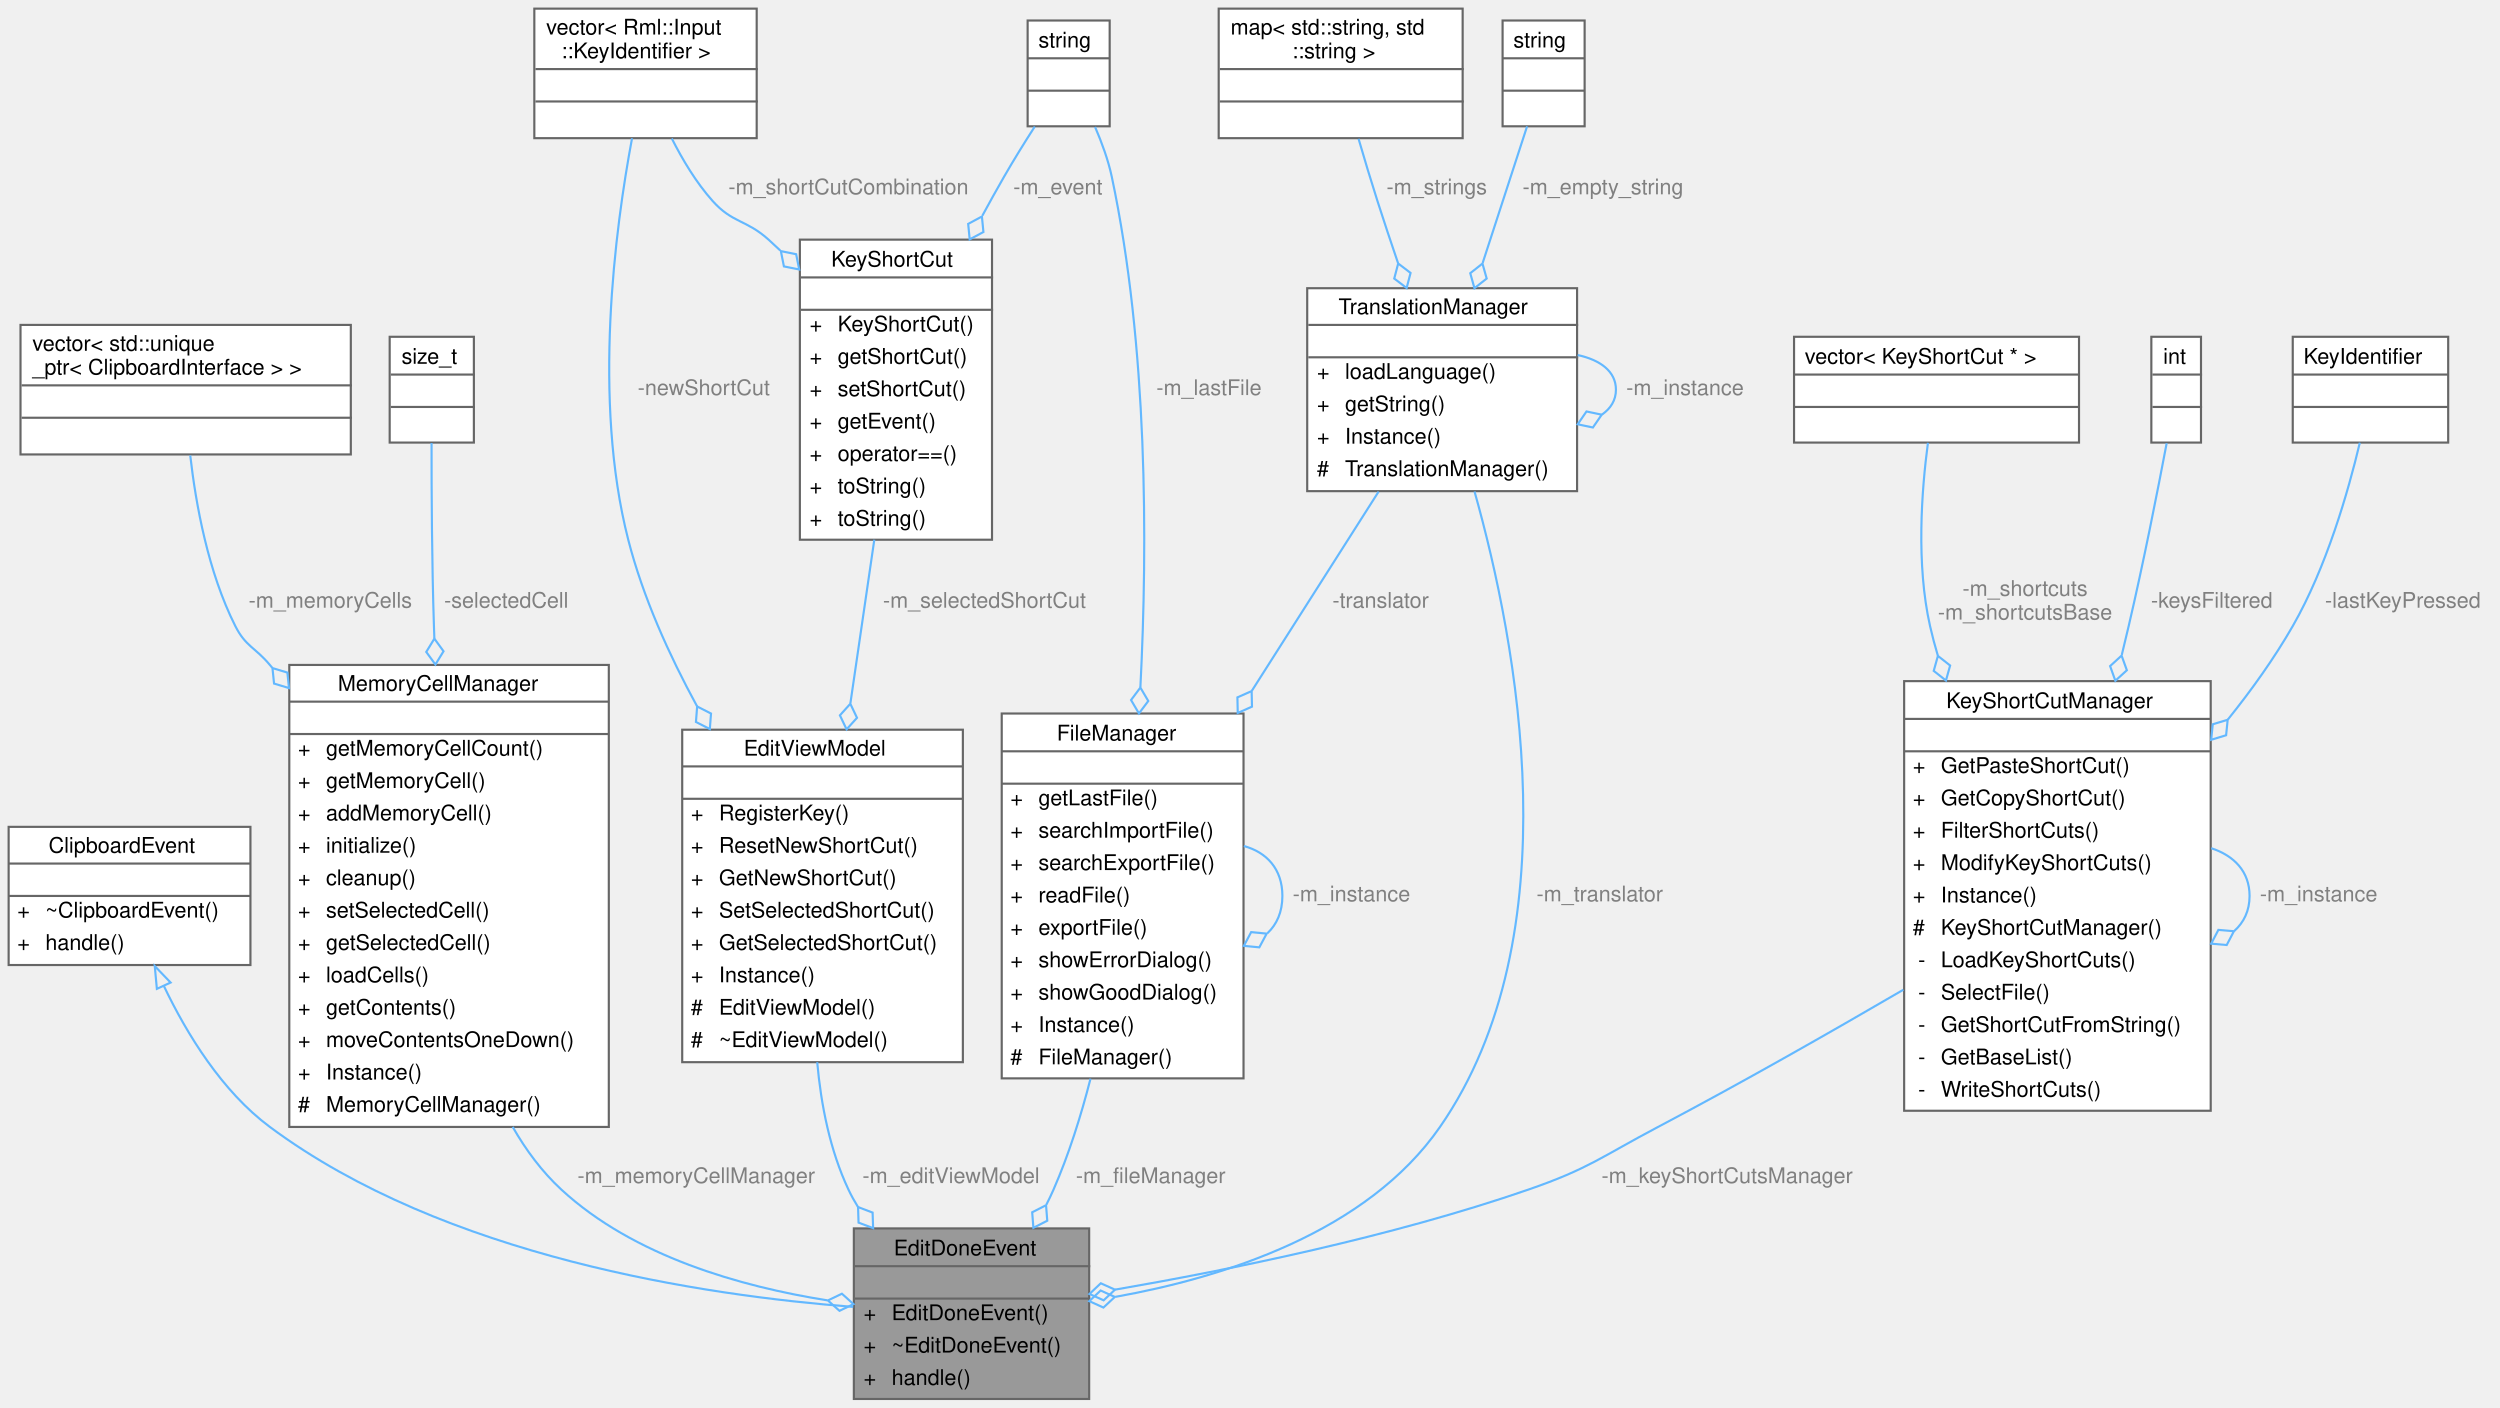
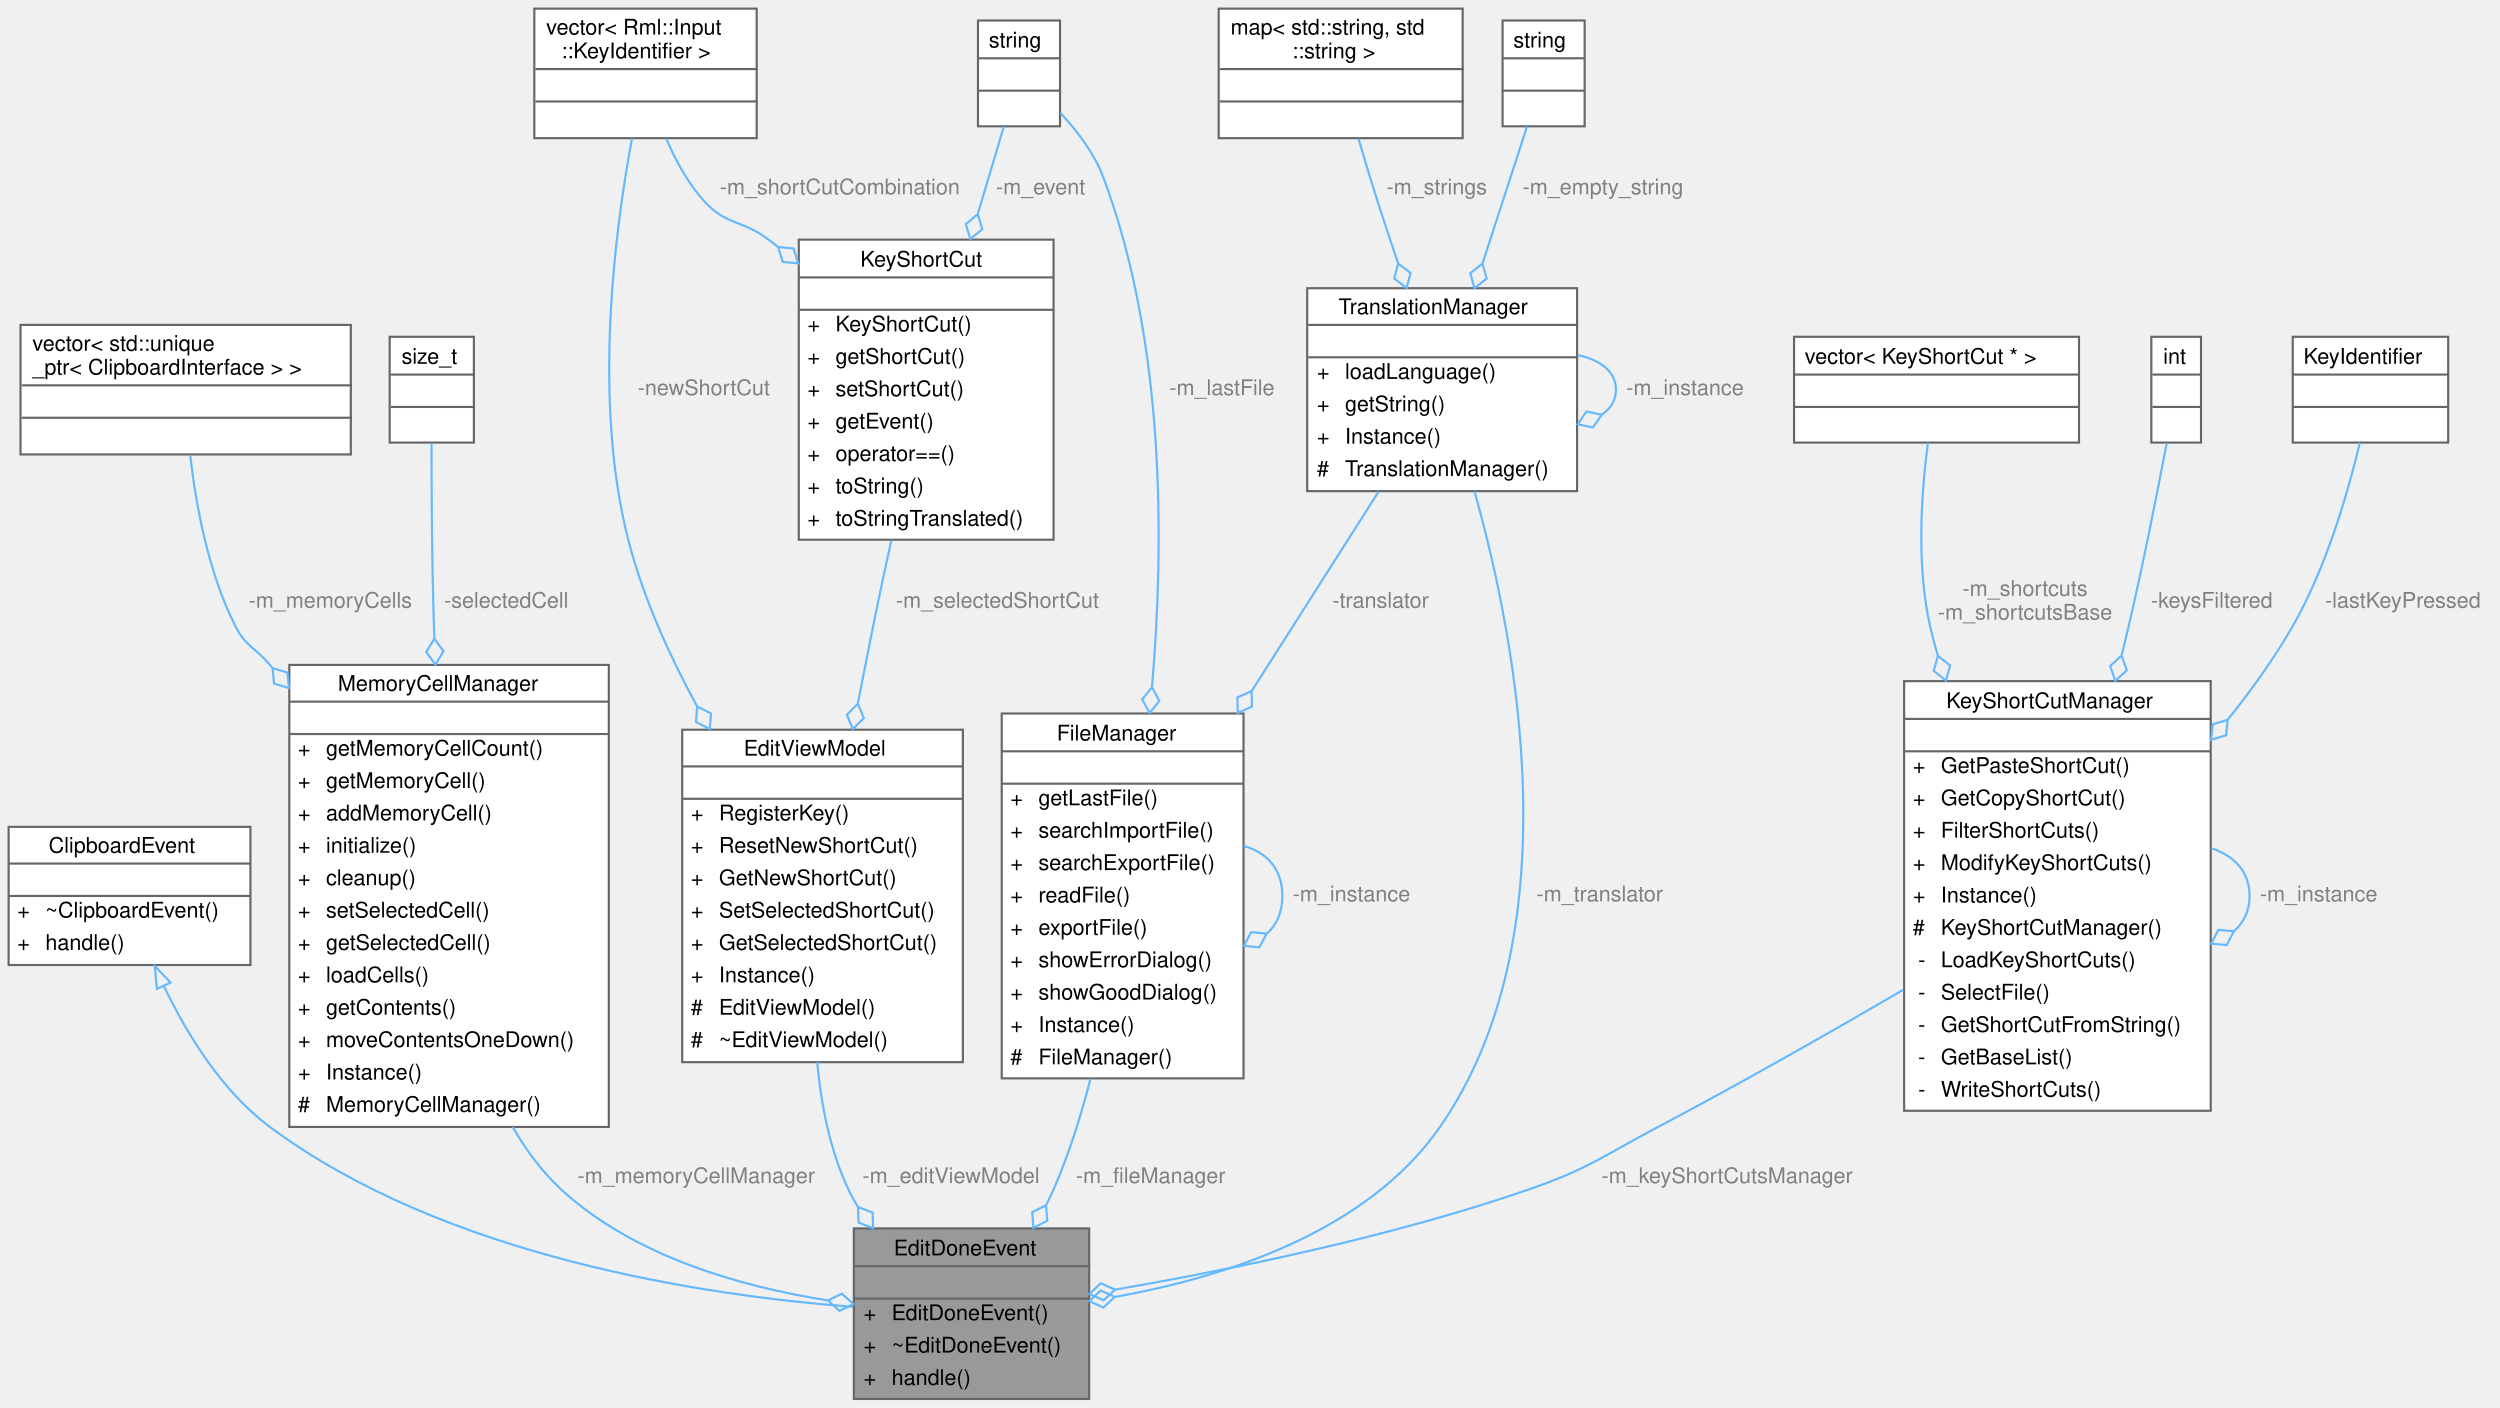
<svg xmlns="http://www.w3.org/2000/svg" xmlns:xlink="http://www.w3.org/1999/xlink" width="1158pt" height="652pt" viewBox="0.00 0.00 1158.00 652.00">
  <g id="graph0" class="graph" transform="scale(1 1) rotate(0) translate(4 648)">
    <g id="Node000001" class="node">
      <g id="a_Node000001">
        <a xlink:title=" ">
          <polygon fill="#999999" stroke="transparent" points="500.5,-79 391.5,-79 391.5,0 500.5,0 500.5,-79" />
          <text text-anchor="start" x="410" y="-66.5" font-family="Helvetica,sans-Serif" font-size="10.00">EditDoneEvent</text>
          <text text-anchor="start" x="444.5" y="-51.5" font-family="Helvetica,sans-Serif" font-size="10.00"> </text>
          <text text-anchor="start" x="396" y="-36.5" font-family="Helvetica,sans-Serif" font-size="10.00">+</text>
          <text text-anchor="start" x="409" y="-36.5" font-family="Helvetica,sans-Serif" font-size="10.00">EditDoneEvent()</text>
          <text text-anchor="start" x="396" y="-21.5" font-family="Helvetica,sans-Serif" font-size="10.00">+</text>
          <text text-anchor="start" x="409" y="-21.5" font-family="Helvetica,sans-Serif" font-size="10.00">~EditDoneEvent()</text>
          <text text-anchor="start" x="396" y="-6.5" font-family="Helvetica,sans-Serif" font-size="10.00">+</text>
          <text text-anchor="start" x="409" y="-6.5" font-family="Helvetica,sans-Serif" font-size="10.00">handle()</text>
          <polygon fill="#666666" stroke="#666666" points="392,-61.5 392,-61.5 501,-61.5 501,-61.5 392,-61.5" />
          <polygon fill="#666666" stroke="#666666" points="392,-46.5 392,-46.5 501,-46.5 501,-46.5 392,-46.5" />
          <polygon fill="none" stroke="#666666" points="391.5,0 391.5,-79 500.5,-79 500.5,0 391.5,0" />
        </a>
      </g>
    </g>
    <g id="Node000002" class="node">
      <g id="a_Node000002">
        <a xlink:href="classClipboardEvent.html" target="_top" xlink:title=" ">
          <polygon fill="white" stroke="transparent" points="112,-265 0,-265 0,-201 112,-201 112,-265" />
          <text text-anchor="start" x="18.5" y="-253" font-family="Helvetica,sans-Serif" font-size="10.00">ClipboardEvent</text>
          <text text-anchor="start" x="54" y="-238" font-family="Helvetica,sans-Serif" font-size="10.00"> </text>
          <text text-anchor="start" x="4" y="-223" font-family="Helvetica,sans-Serif" font-size="10.00">+</text>
          <text text-anchor="start" x="17" y="-223" font-family="Helvetica,sans-Serif" font-size="10.00">~ClipboardEvent()</text>
          <text text-anchor="start" x="4" y="-208" font-family="Helvetica,sans-Serif" font-size="10.00">+</text>
          <text text-anchor="start" x="17" y="-208" font-family="Helvetica,sans-Serif" font-size="10.00">handle()</text>
          <polygon fill="#666666" stroke="#666666" points="0,-248 0,-248 112,-248 112,-248 0,-248" />
          <polygon fill="#666666" stroke="#666666" points="0,-233 0,-233 112,-233 112,-233 0,-233" />
          <polygon fill="none" stroke="#666666" points="0,-201 0,-265 112,-265 112,-201 0,-201" />
        </a>
      </g>
    </g>
    <g id="edge1_Node000001_Node000002" class="edge">
      <g id="a_edge1_Node000001_Node000002">
        <a xlink:title=" ">
          <path fill="none" stroke="#63b8ff" d="M71.93,-191.23C82.63,-168.88 98.86,-142.45 121,-126 202.02,-65.8 321.96,-47.92 391.21,-42.65" />
          <polygon fill="none" stroke="#63b8ff" points="68.66,-189.97 67.68,-200.52 75.02,-192.88 68.66,-189.97" />
        </a>
      </g>
    </g>
    <g id="Node000003" class="node">
      <g id="a_Node000003">
        <a xlink:href="classMemoryCellManager.html" target="_top" xlink:title=" ">
          <polygon fill="white" stroke="transparent" points="278,-340 130,-340 130,-126 278,-126 278,-340" />
          <text text-anchor="start" x="152.5" y="-328" font-family="Helvetica,sans-Serif" font-size="10.00">MemoryCellManager</text>
          <text text-anchor="start" x="202" y="-313" font-family="Helvetica,sans-Serif" font-size="10.00"> </text>
          <text text-anchor="start" x="134" y="-298" font-family="Helvetica,sans-Serif" font-size="10.00">+</text>
          <text text-anchor="start" x="147" y="-298" font-family="Helvetica,sans-Serif" font-size="10.00">getMemoryCellCount()</text>
          <text text-anchor="start" x="134" y="-283" font-family="Helvetica,sans-Serif" font-size="10.00">+</text>
          <text text-anchor="start" x="147" y="-283" font-family="Helvetica,sans-Serif" font-size="10.00">getMemoryCell()</text>
          <text text-anchor="start" x="134" y="-268" font-family="Helvetica,sans-Serif" font-size="10.00">+</text>
          <text text-anchor="start" x="147" y="-268" font-family="Helvetica,sans-Serif" font-size="10.00">addMemoryCell()</text>
          <text text-anchor="start" x="134" y="-253" font-family="Helvetica,sans-Serif" font-size="10.00">+</text>
          <text text-anchor="start" x="147" y="-253" font-family="Helvetica,sans-Serif" font-size="10.00">initialize()</text>
          <text text-anchor="start" x="134" y="-238" font-family="Helvetica,sans-Serif" font-size="10.00">+</text>
          <text text-anchor="start" x="147" y="-238" font-family="Helvetica,sans-Serif" font-size="10.00">cleanup()</text>
          <text text-anchor="start" x="134" y="-223" font-family="Helvetica,sans-Serif" font-size="10.00">+</text>
          <text text-anchor="start" x="147" y="-223" font-family="Helvetica,sans-Serif" font-size="10.00">setSelectedCell()</text>
          <text text-anchor="start" x="134" y="-208" font-family="Helvetica,sans-Serif" font-size="10.00">+</text>
          <text text-anchor="start" x="147" y="-208" font-family="Helvetica,sans-Serif" font-size="10.00">getSelectedCell()</text>
          <text text-anchor="start" x="134" y="-193" font-family="Helvetica,sans-Serif" font-size="10.00">+</text>
          <text text-anchor="start" x="147" y="-193" font-family="Helvetica,sans-Serif" font-size="10.00">loadCells()</text>
          <text text-anchor="start" x="134" y="-178" font-family="Helvetica,sans-Serif" font-size="10.00">+</text>
          <text text-anchor="start" x="147" y="-178" font-family="Helvetica,sans-Serif" font-size="10.00">getContents()</text>
          <text text-anchor="start" x="134" y="-163" font-family="Helvetica,sans-Serif" font-size="10.00">+</text>
          <text text-anchor="start" x="147" y="-163" font-family="Helvetica,sans-Serif" font-size="10.00">moveContentsOneDown()</text>
          <text text-anchor="start" x="134" y="-148" font-family="Helvetica,sans-Serif" font-size="10.00">+</text>
          <text text-anchor="start" x="147" y="-148" font-family="Helvetica,sans-Serif" font-size="10.00">Instance()</text>
          <text text-anchor="start" x="134" y="-133" font-family="Helvetica,sans-Serif" font-size="10.00">#</text>
          <text text-anchor="start" x="147" y="-133" font-family="Helvetica,sans-Serif" font-size="10.00">MemoryCellManager()</text>
          <polygon fill="#666666" stroke="#666666" points="130,-323 130,-323 278,-323 278,-323 130,-323" />
          <polygon fill="#666666" stroke="#666666" points="130,-308 130,-308 278,-308 278,-308 130,-308" />
          <polygon fill="none" stroke="#666666" points="130,-126 130,-340 278,-340 278,-126 130,-126" />
        </a>
      </g>
    </g>
    <g id="edge2_Node000001_Node000003" class="edge">
      <g id="a_edge2_Node000001_Node000003">
        <a xlink:title=" ">
          <path fill="none" stroke="#63b8ff" d="M233.48,-126C239.63,-115.25 247.05,-105.27 256,-97 289.44,-66.09 339.07,-52.04 379.22,-45.68" />
          <polygon fill="none" stroke="#63b8ff" points="379.47,-45.64 384.84,-40.83 391.34,-43.94 385.97,-48.75 379.47,-45.64" />
        </a>
      </g>
      <text text-anchor="middle" x="318.5" y="-100" font-family="Helvetica,sans-Serif" font-size="10.00" fill="grey"> -m_memoryCellManager</text>
    </g>
    <g id="Node000004" class="node">
      <g id="a_Node000004">
        <a xlink:title=" ">
          <polygon fill="white" stroke="transparent" points="158.5,-497.5 5.5,-497.5 5.5,-437.5 158.5,-437.5 158.5,-497.5" />
          <text text-anchor="start" x="11" y="-485.5" font-family="Helvetica,sans-Serif" font-size="10.00">vector&lt; std::unique</text>
          <text text-anchor="start" x="11" y="-474.5" font-family="Helvetica,sans-Serif" font-size="10.00">_ptr&lt; ClipboardInterface &gt; &gt;</text>
          <text text-anchor="start" x="80.5" y="-459.5" font-family="Helvetica,sans-Serif" font-size="10.00"> </text>
          <text text-anchor="start" x="80.5" y="-444.5" font-family="Helvetica,sans-Serif" font-size="10.00"> </text>
          <polygon fill="#666666" stroke="#666666" points="6,-469.5 6,-469.5 159,-469.5 159,-469.5 6,-469.5" />
          <polygon fill="#666666" stroke="#666666" points="6,-454.5 6,-454.5 159,-454.5 159,-454.5 6,-454.5" />
          <polygon fill="none" stroke="#666666" points="5.5,-437.5 5.5,-497.5 158.5,-497.5 158.5,-437.5 5.5,-437.5" />
        </a>
      </g>
    </g>
    <g id="edge3_Node000003_Node000004" class="edge">
      <g id="a_edge3_Node000003_Node000004">
        <a xlink:title=" ">
          <path fill="none" stroke="#63b8ff" d="M84.12,-437.05C86.7,-414.42 92.41,-382.92 105,-358 109.83,-348.45 114.14,-348.22 121,-340 121.37,-339.56 121.73,-339.12 122.1,-338.68" />
          <polygon fill="none" stroke="#63b8ff" points="122.21,-338.55 122.94,-331.37 129.85,-329.29 129.12,-336.46 122.21,-338.55" />
        </a>
      </g>
      <text text-anchor="middle" x="149" y="-366.5" font-family="Helvetica,sans-Serif" font-size="10.00" fill="grey"> -m_memoryCells</text>
    </g>
    <g id="Node000005" class="node">
      <g id="a_Node000005">
        <a xlink:title=" ">
          <polygon fill="white" stroke="transparent" points="215.5,-492 176.5,-492 176.5,-443 215.5,-443 215.5,-492" />
          <text text-anchor="start" x="182" y="-479.5" font-family="Helvetica,sans-Serif" font-size="10.00">size_t</text>
          <text text-anchor="start" x="194.5" y="-464.5" font-family="Helvetica,sans-Serif" font-size="10.00"> </text>
          <text text-anchor="start" x="194.5" y="-449.5" font-family="Helvetica,sans-Serif" font-size="10.00"> </text>
          <polygon fill="#666666" stroke="#666666" points="177,-474.5 177,-474.5 216,-474.5 216,-474.5 177,-474.5" />
          <polygon fill="#666666" stroke="#666666" points="177,-459.5 177,-459.5 216,-459.5 216,-459.5 177,-459.5" />
          <polygon fill="none" stroke="#666666" points="176.5,-443 176.5,-492 215.5,-492 215.5,-443 176.5,-443" />
        </a>
      </g>
    </g>
    <g id="edge4_Node000003_Node000005" class="edge">
      <g id="a_edge4_Node000003_Node000005">
        <a xlink:title=" ">
          <path fill="none" stroke="#63b8ff" d="M195.9,-442.79C195.88,-420.8 196.04,-387.18 197,-358 197.06,-356.09 197.13,-354.17 197.2,-352.23" />
          <polygon fill="none" stroke="#63b8ff" points="197.2,-352.18 193.44,-346.02 197.68,-340.19 201.44,-346.34 197.2,-352.18" />
        </a>
      </g>
      <text text-anchor="middle" x="230.5" y="-366.5" font-family="Helvetica,sans-Serif" font-size="10.00" fill="grey"> -selectedCell</text>
    </g>
    <g id="Node000006" class="node">
      <g id="a_Node000006">
        <a xlink:href="classEditViewModel.html" target="_top" xlink:title=" ">
          <polygon fill="white" stroke="transparent" points="442,-310 312,-310 312,-156 442,-156 442,-310" />
          <text text-anchor="start" x="340.5" y="-298" font-family="Helvetica,sans-Serif" font-size="10.00">EditViewModel</text>
          <text text-anchor="start" x="375" y="-283" font-family="Helvetica,sans-Serif" font-size="10.00"> </text>
          <text text-anchor="start" x="316" y="-268" font-family="Helvetica,sans-Serif" font-size="10.00">+</text>
          <text text-anchor="start" x="329" y="-268" font-family="Helvetica,sans-Serif" font-size="10.00">RegisterKey()</text>
          <text text-anchor="start" x="316" y="-253" font-family="Helvetica,sans-Serif" font-size="10.00">+</text>
          <text text-anchor="start" x="329" y="-253" font-family="Helvetica,sans-Serif" font-size="10.00">ResetNewShortCut()</text>
          <text text-anchor="start" x="316" y="-238" font-family="Helvetica,sans-Serif" font-size="10.00">+</text>
          <text text-anchor="start" x="329" y="-238" font-family="Helvetica,sans-Serif" font-size="10.00">GetNewShortCut()</text>
          <text text-anchor="start" x="316" y="-223" font-family="Helvetica,sans-Serif" font-size="10.00">+</text>
          <text text-anchor="start" x="329" y="-223" font-family="Helvetica,sans-Serif" font-size="10.00">SetSelectedShortCut()</text>
          <text text-anchor="start" x="316" y="-208" font-family="Helvetica,sans-Serif" font-size="10.00">+</text>
          <text text-anchor="start" x="329" y="-208" font-family="Helvetica,sans-Serif" font-size="10.00">GetSelectedShortCut()</text>
          <text text-anchor="start" x="316" y="-193" font-family="Helvetica,sans-Serif" font-size="10.00">+</text>
          <text text-anchor="start" x="329" y="-193" font-family="Helvetica,sans-Serif" font-size="10.00">Instance()</text>
          <text text-anchor="start" x="316" y="-178" font-family="Helvetica,sans-Serif" font-size="10.00">#</text>
          <text text-anchor="start" x="329" y="-178" font-family="Helvetica,sans-Serif" font-size="10.00">EditViewModel()</text>
          <text text-anchor="start" x="316" y="-163" font-family="Helvetica,sans-Serif" font-size="10.00">#</text>
          <text text-anchor="start" x="329" y="-163" font-family="Helvetica,sans-Serif" font-size="10.00">~EditViewModel()</text>
          <polygon fill="#666666" stroke="#666666" points="312,-293 312,-293 442,-293 442,-293 312,-293" />
          <polygon fill="#666666" stroke="#666666" points="312,-278 312,-278 442,-278 442,-278 312,-278" />
          <polygon fill="none" stroke="#666666" points="312,-156 312,-310 442,-310 442,-156 312,-156" />
        </a>
      </g>
    </g>
    <g id="edge5_Node000001_Node000006" class="edge">
      <g id="a_edge5_Node000001_Node000006">
        <a xlink:title=" ">
          <path fill="none" stroke="#63b8ff" d="M374.53,-156C376.31,-136.07 380.49,-115.1 389,-97 390.3,-94.24 391.79,-91.54 393.43,-88.91" />
          <polygon fill="none" stroke="#63b8ff" points="393.45,-88.89 393.68,-81.68 400.43,-79.13 400.19,-86.33 393.45,-88.89" />
        </a>
      </g>
      <text text-anchor="middle" x="436.5" y="-100" font-family="Helvetica,sans-Serif" font-size="10.00" fill="grey"> -m_editViewModel</text>
    </g>
    <g id="Node000007" class="node">
      <g id="a_Node000007">
        <a xlink:title=" ">
          <polygon fill="white" stroke="transparent" points="346.5,-644 243.5,-644 243.5,-584 346.5,-584 346.5,-644" />
          <text text-anchor="start" x="249" y="-632" font-family="Helvetica,sans-Serif" font-size="10.00">vector&lt; Rml::Input</text>
          <text text-anchor="start" x="256" y="-621" font-family="Helvetica,sans-Serif" font-size="10.00">::KeyIdentifier &gt;</text>
          <text text-anchor="start" x="293.5" y="-606" font-family="Helvetica,sans-Serif" font-size="10.00"> </text>
          <text text-anchor="start" x="293.5" y="-591" font-family="Helvetica,sans-Serif" font-size="10.00"> </text>
          <polygon fill="#666666" stroke="#666666" points="244,-616 244,-616 347,-616 347,-616 244,-616" />
          <polygon fill="#666666" stroke="#666666" points="244,-601 244,-601 347,-601 347,-601 244,-601" />
          <polygon fill="none" stroke="#666666" points="243.5,-584 243.5,-644 346.5,-644 346.5,-584 243.5,-584" />
        </a>
      </g>
    </g>
    <g id="edge6_Node000006_Node000007" class="edge">
      <g id="a_edge6_Node000006_Node000007">
        <a xlink:title=" ">
          <path fill="none" stroke="#63b8ff" d="M288.76,-583.93C280.92,-542.08 270.4,-462.77 287,-398 293.78,-371.55 305.81,-344.79 318.91,-320.78" />
          <polygon fill="none" stroke="#63b8ff" points="318.92,-320.77 318.36,-313.58 324.79,-310.3 325.34,-317.49 318.92,-320.77" />
        </a>
      </g>
      <text text-anchor="middle" x="322" y="-465" font-family="Helvetica,sans-Serif" font-size="10.00" fill="grey"> -newShortCut</text>
    </g>
    <g id="Node000008" class="node">
      <g id="a_Node000008">
        <a xlink:href="classKeyShortCut.html" target="_top" xlink:title=" ">
-           <polygon fill="white" stroke="transparent" points="455.5,-537 366.5,-537 366.5,-398 455.5,-398 455.5,-537" />
-           <text text-anchor="start" x="381" y="-524.5" font-family="Helvetica,sans-Serif" font-size="10.00">KeyShortCut</text>
-           <text text-anchor="start" x="409.5" y="-509.5" font-family="Helvetica,sans-Serif" font-size="10.00"> </text>
-           <text text-anchor="start" x="371" y="-494.5" font-family="Helvetica,sans-Serif" font-size="10.00">+</text>
-           <text text-anchor="start" x="384" y="-494.5" font-family="Helvetica,sans-Serif" font-size="10.00">KeyShortCut()</text>
-           <text text-anchor="start" x="371" y="-479.5" font-family="Helvetica,sans-Serif" font-size="10.00">+</text>
-           <text text-anchor="start" x="384" y="-479.5" font-family="Helvetica,sans-Serif" font-size="10.00">getShortCut()</text>
-           <text text-anchor="start" x="371" y="-464.5" font-family="Helvetica,sans-Serif" font-size="10.00">+</text>
-           <text text-anchor="start" x="384" y="-464.5" font-family="Helvetica,sans-Serif" font-size="10.00">setShortCut()</text>
-           <text text-anchor="start" x="371" y="-449.5" font-family="Helvetica,sans-Serif" font-size="10.00">+</text>
-           <text text-anchor="start" x="384" y="-449.5" font-family="Helvetica,sans-Serif" font-size="10.00">getEvent()</text>
-           <text text-anchor="start" x="371" y="-434.5" font-family="Helvetica,sans-Serif" font-size="10.00">+</text>
-           <text text-anchor="start" x="384" y="-434.5" font-family="Helvetica,sans-Serif" font-size="10.00">operator==()</text>
-           <text text-anchor="start" x="371" y="-419.5" font-family="Helvetica,sans-Serif" font-size="10.00">+</text>
-           <text text-anchor="start" x="384" y="-419.5" font-family="Helvetica,sans-Serif" font-size="10.00">toString()</text>
-           <text text-anchor="start" x="371" y="-404.5" font-family="Helvetica,sans-Serif" font-size="10.00">+</text>
-           <text text-anchor="start" x="384" y="-404.5" font-family="Helvetica,sans-Serif" font-size="10.00">toString()</text>
-           <polygon fill="#666666" stroke="#666666" points="367,-519.5 367,-519.5 456,-519.5 456,-519.5 367,-519.5" />
-           <polygon fill="#666666" stroke="#666666" points="367,-504.5 367,-504.5 456,-504.5 456,-504.5 367,-504.5" />
-           <polygon fill="none" stroke="#666666" points="366.5,-398 366.5,-537 455.5,-537 455.5,-398 366.5,-398" />
+           <polygon fill="white" stroke="transparent" points="484,-537 366,-537 366,-398 484,-398 484,-537" />
+           <text text-anchor="start" x="394.5" y="-524.5" font-family="Helvetica,sans-Serif" font-size="10.00">KeyShortCut</text>
+           <text text-anchor="start" x="423" y="-509.5" font-family="Helvetica,sans-Serif" font-size="10.00"> </text>
+           <text text-anchor="start" x="370" y="-494.5" font-family="Helvetica,sans-Serif" font-size="10.00">+</text>
+           <text text-anchor="start" x="383" y="-494.5" font-family="Helvetica,sans-Serif" font-size="10.00">KeyShortCut()</text>
+           <text text-anchor="start" x="370" y="-479.5" font-family="Helvetica,sans-Serif" font-size="10.00">+</text>
+           <text text-anchor="start" x="383" y="-479.5" font-family="Helvetica,sans-Serif" font-size="10.00">getShortCut()</text>
+           <text text-anchor="start" x="370" y="-464.5" font-family="Helvetica,sans-Serif" font-size="10.00">+</text>
+           <text text-anchor="start" x="383" y="-464.5" font-family="Helvetica,sans-Serif" font-size="10.00">setShortCut()</text>
+           <text text-anchor="start" x="370" y="-449.5" font-family="Helvetica,sans-Serif" font-size="10.00">+</text>
+           <text text-anchor="start" x="383" y="-449.5" font-family="Helvetica,sans-Serif" font-size="10.00">getEvent()</text>
+           <text text-anchor="start" x="370" y="-434.5" font-family="Helvetica,sans-Serif" font-size="10.00">+</text>
+           <text text-anchor="start" x="383" y="-434.5" font-family="Helvetica,sans-Serif" font-size="10.00">operator==()</text>
+           <text text-anchor="start" x="370" y="-419.5" font-family="Helvetica,sans-Serif" font-size="10.00">+</text>
+           <text text-anchor="start" x="383" y="-419.5" font-family="Helvetica,sans-Serif" font-size="10.00">toString()</text>
+           <text text-anchor="start" x="370" y="-404.5" font-family="Helvetica,sans-Serif" font-size="10.00">+</text>
+           <text text-anchor="start" x="383" y="-404.5" font-family="Helvetica,sans-Serif" font-size="10.00">toStringTranslated()</text>
+           <polygon fill="#666666" stroke="#666666" points="366,-519.5 366,-519.5 484,-519.5 484,-519.5 366,-519.5" />
+           <polygon fill="#666666" stroke="#666666" points="366,-504.5 366,-504.5 484,-504.5 484,-504.5 366,-504.5" />
+           <polygon fill="none" stroke="#666666" points="366,-398 366,-537 484,-537 484,-398 366,-398" />
        </a>
      </g>
    </g>
    <g id="edge8_Node000008_Node000007" class="edge">
      <g id="a_edge8_Node000008_Node000007">
        <a xlink:title=" ">
-           <path fill="none" stroke="#63b8ff" d="M307.19,-583.83C312.14,-574.02 318.48,-563.44 326,-555 335.35,-544.51 341.55,-546.4 352,-537 353.79,-535.39 355.59,-533.72 357.37,-532.01" />
-           <polygon fill="none" stroke="#63b8ff" points="357.7,-531.68 359.11,-524.6 366.18,-523.18 364.77,-530.26 357.7,-531.68" />
-         </a>
-       </g>
-       <text text-anchor="middle" x="389" y="-558" font-family="Helvetica,sans-Serif" font-size="10.00" fill="grey"> -m_shortCutCombination</text>
+           <path fill="none" stroke="#63b8ff" d="M304.58,-583.83C308.82,-573.91 314.57,-563.25 322,-555 332.4,-543.44 339.59,-546.37 352,-537 353.43,-535.92 354.86,-534.82 356.3,-533.69" />
+           <polygon fill="none" stroke="#63b8ff" points="356.43,-533.58 358.56,-526.69 365.74,-526.01 363.61,-532.9 356.43,-533.58" />
+         </a>
+       </g>
+       <text text-anchor="middle" x="385" y="-558" font-family="Helvetica,sans-Serif" font-size="10.00" fill="grey"> -m_shortCutCombination</text>
    </g>
    <g id="edge7_Node000006_Node000008" class="edge">
      <g id="a_edge7_Node000006_Node000008">
        <a xlink:title=" ">
-           <path fill="none" stroke="#63b8ff" d="M400.98,-398C397.52,-374.29 393.58,-347.37 389.91,-322.29" />
-           <polygon fill="none" stroke="#63b8ff" points="389.87,-322.02 385.05,-316.66 388.14,-310.15 392.96,-315.51 389.87,-322.02" />
-         </a>
-       </g>
-       <text text-anchor="middle" x="452" y="-366.5" font-family="Helvetica,sans-Serif" font-size="10.00" fill="grey"> -m_selectedShortCut</text>
+           <path fill="none" stroke="#63b8ff" d="M408.83,-397.62C407.5,-391.67 406.21,-385.73 405,-380 401.06,-361.37 397.07,-341.36 393.38,-322.3" />
+           <polygon fill="none" stroke="#63b8ff" points="393.33,-322.05 388.27,-316.91 391.06,-310.26 396.12,-315.4 393.33,-322.05" />
+         </a>
+       </g>
+       <text text-anchor="middle" x="458" y="-366.5" font-family="Helvetica,sans-Serif" font-size="10.00" fill="grey"> -m_selectedShortCut</text>
    </g>
    <g id="Node000009" class="node">
      <g id="a_Node000009">
        <a xlink:title=" ">
-           <polygon fill="white" stroke="transparent" points="510,-638.5 472,-638.5 472,-589.5 510,-589.5 510,-638.5" />
-           <text text-anchor="start" x="477" y="-626" font-family="Helvetica,sans-Serif" font-size="10.00">string</text>
-           <text text-anchor="start" x="489" y="-611" font-family="Helvetica,sans-Serif" font-size="10.00"> </text>
-           <text text-anchor="start" x="489" y="-596" font-family="Helvetica,sans-Serif" font-size="10.00"> </text>
-           <polygon fill="#666666" stroke="#666666" points="472,-621 472,-621 510,-621 510,-621 472,-621" />
-           <polygon fill="#666666" stroke="#666666" points="472,-606 472,-606 510,-606 510,-606 472,-606" />
-           <polygon fill="none" stroke="#666666" points="472,-589.5 472,-638.5 510,-638.5 510,-589.5 472,-589.5" />
+           <polygon fill="white" stroke="transparent" points="487,-638.5 449,-638.5 449,-589.5 487,-589.5 487,-638.5" />
+           <text text-anchor="start" x="454" y="-626" font-family="Helvetica,sans-Serif" font-size="10.00">string</text>
+           <text text-anchor="start" x="466" y="-611" font-family="Helvetica,sans-Serif" font-size="10.00"> </text>
+           <text text-anchor="start" x="466" y="-596" font-family="Helvetica,sans-Serif" font-size="10.00"> </text>
+           <polygon fill="#666666" stroke="#666666" points="449,-621 449,-621 487,-621 487,-621 449,-621" />
+           <polygon fill="#666666" stroke="#666666" points="449,-606 449,-606 487,-606 487,-606 449,-606" />
+           <polygon fill="none" stroke="#666666" points="449,-589.5 449,-638.5 487,-638.5 487,-589.5 449,-589.5" />
        </a>
      </g>
    </g>
    <g id="edge9_Node000008_Node000009" class="edge">
      <g id="a_edge9_Node000008_Node000009">
        <a xlink:title=" ">
-           <path fill="none" stroke="#63b8ff" d="M475.3,-589.36C470.55,-581.97 465.43,-573.72 461,-566 457.69,-560.23 454.34,-554.21 451.04,-548.12" />
-           <polygon fill="none" stroke="#63b8ff" points="450.82,-547.71 444.46,-544.3 445.16,-537.13 451.52,-540.53 450.82,-547.71" />
-         </a>
-       </g>
-       <text text-anchor="middle" x="486" y="-558" font-family="Helvetica,sans-Serif" font-size="10.00" fill="grey"> -m_event</text>
+           <path fill="none" stroke="#63b8ff" d="M461,-589.46C457.63,-578.17 453.39,-563.9 449,-549.16" />
+           <polygon fill="none" stroke="#63b8ff" points="448.89,-548.78 443.34,-544.17 445.47,-537.28 451.01,-541.89 448.89,-548.78" />
+         </a>
+       </g>
+       <text text-anchor="middle" x="478" y="-558" font-family="Helvetica,sans-Serif" font-size="10.00" fill="grey"> -m_event</text>
    </g>
    <g id="Node000017" class="node">
      <g id="a_Node000017">
        <a xlink:href="classFileManager.html" target="_top" xlink:title=" ">
          <polygon fill="white" stroke="transparent" points="572,-317.5 460,-317.5 460,-148.5 572,-148.5 572,-317.5" />
          <text text-anchor="start" x="485.5" y="-305" font-family="Helvetica,sans-Serif" font-size="10.00">FileManager</text>
          <text text-anchor="start" x="514" y="-290" font-family="Helvetica,sans-Serif" font-size="10.00"> </text>
          <text text-anchor="start" x="464" y="-275" font-family="Helvetica,sans-Serif" font-size="10.00">+</text>
          <text text-anchor="start" x="477" y="-275" font-family="Helvetica,sans-Serif" font-size="10.00">getLastFile()</text>
          <text text-anchor="start" x="464" y="-260" font-family="Helvetica,sans-Serif" font-size="10.00">+</text>
          <text text-anchor="start" x="477" y="-260" font-family="Helvetica,sans-Serif" font-size="10.00">searchImportFile()</text>
          <text text-anchor="start" x="464" y="-245" font-family="Helvetica,sans-Serif" font-size="10.00">+</text>
          <text text-anchor="start" x="477" y="-245" font-family="Helvetica,sans-Serif" font-size="10.00">searchExportFile()</text>
          <text text-anchor="start" x="464" y="-230" font-family="Helvetica,sans-Serif" font-size="10.00">+</text>
          <text text-anchor="start" x="477" y="-230" font-family="Helvetica,sans-Serif" font-size="10.00">readFile()</text>
          <text text-anchor="start" x="464" y="-215" font-family="Helvetica,sans-Serif" font-size="10.00">+</text>
          <text text-anchor="start" x="477" y="-215" font-family="Helvetica,sans-Serif" font-size="10.00">exportFile()</text>
          <text text-anchor="start" x="464" y="-200" font-family="Helvetica,sans-Serif" font-size="10.00">+</text>
          <text text-anchor="start" x="477" y="-200" font-family="Helvetica,sans-Serif" font-size="10.00">showErrorDialog()</text>
          <text text-anchor="start" x="464" y="-185" font-family="Helvetica,sans-Serif" font-size="10.00">+</text>
          <text text-anchor="start" x="477" y="-185" font-family="Helvetica,sans-Serif" font-size="10.00">showGoodDialog()</text>
          <text text-anchor="start" x="464" y="-170" font-family="Helvetica,sans-Serif" font-size="10.00">+</text>
          <text text-anchor="start" x="477" y="-170" font-family="Helvetica,sans-Serif" font-size="10.00">Instance()</text>
          <text text-anchor="start" x="464" y="-155" font-family="Helvetica,sans-Serif" font-size="10.00">#</text>
          <text text-anchor="start" x="477" y="-155" font-family="Helvetica,sans-Serif" font-size="10.00">FileManager()</text>
          <polygon fill="#666666" stroke="#666666" points="460,-300 460,-300 572,-300 572,-300 460,-300" />
          <polygon fill="#666666" stroke="#666666" points="460,-285 460,-285 572,-285 572,-285 460,-285" />
          <polygon fill="none" stroke="#666666" points="460,-148.5 460,-317.5 572,-317.5 572,-148.5 460,-148.5" />
        </a>
      </g>
    </g>
    <g id="edge21_Node000017_Node000009" class="edge">
      <g id="a_edge21_Node000017_Node000009">
        <a xlink:title=" ">
-           <path fill="none" stroke="#63b8ff" d="M503.24,-589.19C506.38,-581.93 509.35,-573.81 511,-566 527.58,-487.69 527.65,-396.66 524.23,-329.74" />
-           <polygon fill="none" stroke="#63b8ff" points="524.22,-329.52 519.9,-323.75 523.56,-317.53 527.88,-323.3 524.22,-329.52" />
-         </a>
-       </g>
-       <text text-anchor="middle" x="556" y="-465" font-family="Helvetica,sans-Serif" font-size="10.00" fill="grey"> -m_lastFile</text>
+           <path fill="none" stroke="#63b8ff" d="M487.17,-595.67C494.83,-587.5 502.82,-577.11 507,-566 535.49,-490.27 535.45,-397.81 529.6,-329.71" />
+           <polygon fill="none" stroke="#63b8ff" points="529.6,-329.67 525.06,-324.06 528.49,-317.72 533.03,-323.32 529.6,-329.67" />
+         </a>
+       </g>
+       <text text-anchor="middle" x="562" y="-465" font-family="Helvetica,sans-Serif" font-size="10.00" fill="grey"> -m_lastFile</text>
    </g>
    <g id="Node000010" class="node">
      <g id="a_Node000010">
        <a xlink:href="classKeyShortCutManager.html" target="_top" xlink:title=" ">
          <polygon fill="white" stroke="transparent" points="1020,-332.5 878,-332.5 878,-133.5 1020,-133.5 1020,-332.5" />
          <text text-anchor="start" x="897.5" y="-320" font-family="Helvetica,sans-Serif" font-size="10.00">KeyShortCutManager</text>
          <text text-anchor="start" x="947" y="-305" font-family="Helvetica,sans-Serif" font-size="10.00"> </text>
          <text text-anchor="start" x="882" y="-290" font-family="Helvetica,sans-Serif" font-size="10.00">+</text>
          <text text-anchor="start" x="895" y="-290" font-family="Helvetica,sans-Serif" font-size="10.00">GetPasteShortCut()</text>
          <text text-anchor="start" x="882" y="-275" font-family="Helvetica,sans-Serif" font-size="10.00">+</text>
          <text text-anchor="start" x="895" y="-275" font-family="Helvetica,sans-Serif" font-size="10.00">GetCopyShortCut()</text>
          <text text-anchor="start" x="882" y="-260" font-family="Helvetica,sans-Serif" font-size="10.00">+</text>
          <text text-anchor="start" x="895" y="-260" font-family="Helvetica,sans-Serif" font-size="10.00">FilterShortCuts()</text>
          <text text-anchor="start" x="882" y="-245" font-family="Helvetica,sans-Serif" font-size="10.00">+</text>
          <text text-anchor="start" x="895" y="-245" font-family="Helvetica,sans-Serif" font-size="10.00">ModifyKeyShortCuts()</text>
          <text text-anchor="start" x="882" y="-230" font-family="Helvetica,sans-Serif" font-size="10.00">+</text>
          <text text-anchor="start" x="895" y="-230" font-family="Helvetica,sans-Serif" font-size="10.00">Instance()</text>
          <text text-anchor="start" x="882" y="-215" font-family="Helvetica,sans-Serif" font-size="10.00">#</text>
          <text text-anchor="start" x="895" y="-215" font-family="Helvetica,sans-Serif" font-size="10.00">KeyShortCutManager()</text>
          <text text-anchor="start" x="884.5" y="-200" font-family="Helvetica,sans-Serif" font-size="10.00">-</text>
          <text text-anchor="start" x="895" y="-200" font-family="Helvetica,sans-Serif" font-size="10.00">LoadKeyShortCuts()</text>
          <text text-anchor="start" x="884.5" y="-185" font-family="Helvetica,sans-Serif" font-size="10.00">-</text>
          <text text-anchor="start" x="895" y="-185" font-family="Helvetica,sans-Serif" font-size="10.00">SelectFile()</text>
          <text text-anchor="start" x="884.5" y="-170" font-family="Helvetica,sans-Serif" font-size="10.00">-</text>
          <text text-anchor="start" x="895" y="-170" font-family="Helvetica,sans-Serif" font-size="10.00">GetShortCutFromString()</text>
          <text text-anchor="start" x="884.5" y="-155" font-family="Helvetica,sans-Serif" font-size="10.00">-</text>
          <text text-anchor="start" x="895" y="-155" font-family="Helvetica,sans-Serif" font-size="10.00">GetBaseList()</text>
          <text text-anchor="start" x="884.5" y="-140" font-family="Helvetica,sans-Serif" font-size="10.00">-</text>
          <text text-anchor="start" x="895" y="-140" font-family="Helvetica,sans-Serif" font-size="10.00">WriteShortCuts()</text>
          <polygon fill="#666666" stroke="#666666" points="878,-315 878,-315 1020,-315 1020,-315 878,-315" />
          <polygon fill="#666666" stroke="#666666" points="878,-300 878,-300 1020,-300 1020,-300 878,-300" />
          <polygon fill="none" stroke="#666666" points="878,-133.5 878,-332.5 1020,-332.5 1020,-133.5 878,-133.5" />
        </a>
      </g>
    </g>
    <g id="edge10_Node000001_Node000010" class="edge">
      <g id="a_edge10_Node000001_Node000010">
        <a xlink:title=" ">
          <path fill="none" stroke="#63b8ff" d="M877.61,-189.54C843.53,-169.67 801.98,-146.03 764,-126 737.8,-112.18 731.99,-106.68 704,-97 640.58,-75.07 565.35,-59.75 512.54,-50.65" />
          <polygon fill="none" stroke="#63b8ff" points="512.46,-50.63 505.88,-53.58 500.63,-48.63 507.21,-45.69 512.46,-50.63" />
        </a>
      </g>
      <text text-anchor="middle" x="796" y="-100" font-family="Helvetica,sans-Serif" font-size="10.00" fill="grey"> -m_keyShortCutsManager</text>
    </g>
    <g id="edge11_Node000010_Node000010" class="edge">
      <g id="a_edge11_Node000010_Node000010">
        <a xlink:title=" ">
          <path fill="none" stroke="#63b8ff" d="M1020.23,-255.11C1030.83,-251.67 1038,-244.3 1038,-233 1038,-226.11 1035.34,-220.69 1030.86,-216.72" />
          <polygon fill="none" stroke="#63b8ff" points="1030.75,-216.66 1023.56,-217.28 1020.23,-210.89 1027.41,-210.27 1030.75,-216.66" />
        </a>
      </g>
      <text text-anchor="middle" x="1070" y="-230.5" font-family="Helvetica,sans-Serif" font-size="10.00" fill="grey"> -m_instance</text>
    </g>
    <g id="Node000011" class="node">
      <g id="a_Node000011">
        <a xlink:title=" ">
          <polygon fill="white" stroke="transparent" points="959,-492 827,-492 827,-443 959,-443 959,-492" />
          <text text-anchor="start" x="832" y="-479.5" font-family="Helvetica,sans-Serif" font-size="10.00">vector&lt; KeyShortCut * &gt;</text>
          <text text-anchor="start" x="891" y="-464.5" font-family="Helvetica,sans-Serif" font-size="10.00"> </text>
          <text text-anchor="start" x="891" y="-449.5" font-family="Helvetica,sans-Serif" font-size="10.00"> </text>
          <polygon fill="#666666" stroke="#666666" points="827,-474.5 827,-474.5 959,-474.5 959,-474.5 827,-474.5" />
          <polygon fill="#666666" stroke="#666666" points="827,-459.5 827,-459.5 959,-459.5 959,-459.5 827,-459.5" />
          <polygon fill="none" stroke="#666666" points="827,-443 827,-492 959,-492 959,-443 827,-443" />
        </a>
      </g>
    </g>
    <g id="edge12_Node000010_Node000011" class="edge">
      <g id="a_edge12_Node000010_Node000011">
        <a xlink:title=" ">
          <path fill="none" stroke="#63b8ff" d="M889.02,-442.89C886.06,-420.69 883.53,-386.67 890,-358 891.03,-353.42 892.26,-348.81 893.64,-344.21" />
          <polygon fill="none" stroke="#63b8ff" points="893.64,-344.19 891.7,-337.25 897.36,-332.78 899.3,-339.73 893.64,-344.19" />
        </a>
      </g>
      <text text-anchor="middle" x="934" y="-372" font-family="Helvetica,sans-Serif" font-size="10.00" fill="grey"> -m_shortcuts</text>
      <text text-anchor="middle" x="934" y="-361" font-family="Helvetica,sans-Serif" font-size="10.00" fill="grey">-m_shortcutsBase</text>
    </g>
    <g id="Node000012" class="node">
      <g id="a_Node000012">
        <a xlink:title=" ">
          <polygon fill="white" stroke="transparent" points="1015.5,-492 992.5,-492 992.5,-443 1015.5,-443 1015.5,-492" />
          <text text-anchor="start" x="998" y="-479.5" font-family="Helvetica,sans-Serif" font-size="10.00">int</text>
          <text text-anchor="start" x="1002.5" y="-464.5" font-family="Helvetica,sans-Serif" font-size="10.00"> </text>
          <text text-anchor="start" x="1002.5" y="-449.5" font-family="Helvetica,sans-Serif" font-size="10.00"> </text>
          <polygon fill="#666666" stroke="#666666" points="993,-474.5 993,-474.5 1016,-474.5 1016,-474.5 993,-474.5" />
          <polygon fill="#666666" stroke="#666666" points="993,-459.5 993,-459.5 1016,-459.5 1016,-459.5 993,-459.5" />
          <polygon fill="none" stroke="#666666" points="992.5,-443 992.5,-492 1015.5,-492 1015.5,-443 992.5,-443" />
        </a>
      </g>
    </g>
    <g id="edge13_Node000010_Node000012" class="edge">
      <g id="a_edge13_Node000010_Node000012">
        <a xlink:title=" ">
          <path fill="none" stroke="#63b8ff" d="M999.6,-442.71C995.43,-420.66 988.79,-387.01 982,-358 980.97,-353.62 979.91,-349.16 978.81,-344.66" />
          <polygon fill="none" stroke="#63b8ff" points="978.72,-344.33 973.4,-339.47 975.83,-332.68 981.16,-337.54 978.72,-344.33" />
        </a>
      </g>
      <text text-anchor="middle" x="1020.5" y="-366.5" font-family="Helvetica,sans-Serif" font-size="10.00" fill="grey"> -keysFiltered</text>
    </g>
    <g id="Node000013" class="node">
      <g id="a_Node000013">
        <a xlink:title=" ">
          <polygon fill="white" stroke="transparent" points="1130,-492 1058,-492 1058,-443 1130,-443 1130,-492" />
          <text text-anchor="start" x="1063" y="-479.5" font-family="Helvetica,sans-Serif" font-size="10.00">KeyIdentifier</text>
          <text text-anchor="start" x="1092" y="-464.5" font-family="Helvetica,sans-Serif" font-size="10.00"> </text>
          <text text-anchor="start" x="1092" y="-449.5" font-family="Helvetica,sans-Serif" font-size="10.00"> </text>
          <polygon fill="#666666" stroke="#666666" points="1058,-474.5 1058,-474.5 1130,-474.5 1130,-474.5 1058,-474.5" />
          <polygon fill="#666666" stroke="#666666" points="1058,-459.5 1058,-459.5 1130,-459.5 1130,-459.5 1058,-459.5" />
          <polygon fill="none" stroke="#666666" points="1058,-443 1058,-492 1130,-492 1130,-443 1058,-443" />
        </a>
      </g>
    </g>
    <g id="edge14_Node000010_Node000013" class="edge">
      <g id="a_edge14_Node000010_Node000013">
        <a xlink:title=" ">
          <path fill="none" stroke="#63b8ff" d="M1089.07,-442.93C1083.66,-420.16 1073.6,-385.2 1058,-358 1049.48,-343.15 1039.01,-328.48 1027.95,-314.72" />
          <polygon fill="none" stroke="#63b8ff" points="1027.86,-314.6 1020.95,-312.52 1020.22,-305.34 1027.13,-307.43 1027.86,-314.6" />
        </a>
      </g>
      <text text-anchor="middle" x="1109" y="-366.5" font-family="Helvetica,sans-Serif" font-size="10.00" fill="grey"> -lastKeyPressed</text>
    </g>
    <g id="Node000014" class="node">
      <g id="a_Node000014">
        <a xlink:href="classTranslationManager.html" target="_top" xlink:title=" ">
          <polygon fill="white" stroke="transparent" points="726.5,-514.5 601.5,-514.5 601.5,-420.5 726.5,-420.5 726.5,-514.5" />
          <text text-anchor="start" x="616" y="-502.5" font-family="Helvetica,sans-Serif" font-size="10.00">TranslationManager</text>
          <text text-anchor="start" x="662.5" y="-487.5" font-family="Helvetica,sans-Serif" font-size="10.00"> </text>
          <text text-anchor="start" x="606" y="-472.5" font-family="Helvetica,sans-Serif" font-size="10.00">+</text>
          <text text-anchor="start" x="619" y="-472.5" font-family="Helvetica,sans-Serif" font-size="10.00">loadLanguage()</text>
          <text text-anchor="start" x="606" y="-457.5" font-family="Helvetica,sans-Serif" font-size="10.00">+</text>
          <text text-anchor="start" x="619" y="-457.5" font-family="Helvetica,sans-Serif" font-size="10.00">getString()</text>
          <text text-anchor="start" x="606" y="-442.5" font-family="Helvetica,sans-Serif" font-size="10.00">+</text>
          <text text-anchor="start" x="619" y="-442.5" font-family="Helvetica,sans-Serif" font-size="10.00">Instance()</text>
          <text text-anchor="start" x="606" y="-427.5" font-family="Helvetica,sans-Serif" font-size="10.00">#</text>
          <text text-anchor="start" x="619" y="-427.5" font-family="Helvetica,sans-Serif" font-size="10.00">TranslationManager()</text>
          <polygon fill="#666666" stroke="#666666" points="602,-497.5 602,-497.5 727,-497.5 727,-497.5 602,-497.5" />
          <polygon fill="#666666" stroke="#666666" points="602,-482.5 602,-482.5 727,-482.5 727,-482.5 602,-482.5" />
          <polygon fill="none" stroke="#666666" points="601.5,-420.5 601.5,-514.5 726.5,-514.5 726.5,-420.5 601.5,-420.5" />
        </a>
      </g>
    </g>
    <g id="edge15_Node000001_Node000014" class="edge">
      <g id="a_edge15_Node000001_Node000014">
        <a xlink:title=" ">
          <path fill="none" stroke="#63b8ff" d="M679,-420.34C698.81,-349.95 724.48,-214.65 663,-126 629.21,-77.28 563.08,-56.32 512.66,-47.3" />
          <polygon fill="none" stroke="#63b8ff" points="512.38,-47.26 505.81,-50.23 500.54,-45.31 507.11,-42.34 512.38,-47.26" />
        </a>
      </g>
      <text text-anchor="middle" x="737" y="-230.5" font-family="Helvetica,sans-Serif" font-size="10.00" fill="grey"> -m_translator</text>
    </g>
    <g id="edge16_Node000014_Node000014" class="edge">
      <g id="a_edge16_Node000014_Node000014">
        <a xlink:title=" ">
          <path fill="none" stroke="#63b8ff" d="M726.78,-483.53C737.26,-481.29 744.5,-475.95 744.5,-467.5 744.5,-462.62 742.08,-458.77 738.01,-455.96" />
          <polygon fill="none" stroke="#63b8ff" points="737.92,-455.92 730.86,-457.41 726.78,-451.47 733.83,-449.98 737.92,-455.92" />
        </a>
      </g>
      <text text-anchor="middle" x="776.5" y="-465" font-family="Helvetica,sans-Serif" font-size="10.00" fill="grey"> -m_instance</text>
    </g>
    <g id="edge22_Node000017_Node000014" class="edge">
      <g id="a_edge22_Node000017_Node000014">
        <a xlink:title=" ">
          <path fill="none" stroke="#63b8ff" d="M634.58,-420.29C617.77,-393.88 596.07,-359.78 575.83,-327.99" />
          <polygon fill="none" stroke="#63b8ff" points="575.76,-327.89 569.17,-324.97 569.32,-317.76 575.92,-320.68 575.76,-327.89" />
        </a>
      </g>
      <text text-anchor="middle" x="635.5" y="-366.5" font-family="Helvetica,sans-Serif" font-size="10.00" fill="grey"> -translator</text>
    </g>
    <g id="Node000015" class="node">
      <g id="a_Node000015">
        <a xlink:title=" ">
          <polygon fill="white" stroke="transparent" points="673.5,-644 560.5,-644 560.5,-584 673.5,-584 673.5,-644" />
          <text text-anchor="start" x="566" y="-632" font-family="Helvetica,sans-Serif" font-size="10.00">map&lt; std::string, std</text>
          <text text-anchor="start" x="594.5" y="-621" font-family="Helvetica,sans-Serif" font-size="10.00">::string &gt;</text>
          <text text-anchor="start" x="615.5" y="-606" font-family="Helvetica,sans-Serif" font-size="10.00"> </text>
          <text text-anchor="start" x="615.5" y="-591" font-family="Helvetica,sans-Serif" font-size="10.00"> </text>
          <polygon fill="#666666" stroke="#666666" points="561,-616 561,-616 674,-616 674,-616 561,-616" />
          <polygon fill="#666666" stroke="#666666" points="561,-601 561,-601 674,-601 674,-601 561,-601" />
          <polygon fill="none" stroke="#666666" points="560.5,-584 560.5,-644 673.5,-644 673.5,-584 560.5,-584" />
        </a>
      </g>
    </g>
    <g id="edge17_Node000014_Node000015" class="edge">
      <g id="a_edge17_Node000014_Node000015">
        <a xlink:title=" ">
          <path fill="none" stroke="#63b8ff" d="M625.28,-583.71C627.97,-574.49 631.03,-564.29 634,-555 636.99,-545.64 640.29,-535.75 643.57,-526.13" />
          <polygon fill="none" stroke="#63b8ff" points="643.64,-525.95 641.81,-518.97 647.55,-514.6 649.37,-521.57 643.64,-525.95" />
        </a>
      </g>
      <text text-anchor="middle" x="661.5" y="-558" font-family="Helvetica,sans-Serif" font-size="10.00" fill="grey"> -m_strings</text>
    </g>
    <g id="Node000016" class="node">
      <g id="a_Node000016">
        <a xlink:title=" ">
          <polygon fill="white" stroke="transparent" points="730,-638.5 692,-638.5 692,-589.5 730,-589.5 730,-638.5" />
          <text text-anchor="start" x="697" y="-626" font-family="Helvetica,sans-Serif" font-size="10.00">string</text>
          <text text-anchor="start" x="709" y="-611" font-family="Helvetica,sans-Serif" font-size="10.00"> </text>
          <text text-anchor="start" x="709" y="-596" font-family="Helvetica,sans-Serif" font-size="10.00"> </text>
          <polygon fill="#666666" stroke="#666666" points="692,-621 692,-621 730,-621 730,-621 692,-621" />
          <polygon fill="#666666" stroke="#666666" points="692,-606 692,-606 730,-606 730,-606 692,-606" />
          <polygon fill="none" stroke="#666666" points="692,-589.5 692,-638.5 730,-638.5 730,-589.5 692,-589.5" />
        </a>
      </g>
    </g>
    <g id="edge18_Node000014_Node000016" class="edge">
      <g id="a_edge18_Node000014_Node000016">
        <a xlink:title=" ">
          <path fill="none" stroke="#63b8ff" d="M703.34,-589.46C697.77,-572.31 689.96,-548.31 682.77,-526.2" />
          <polygon fill="none" stroke="#63b8ff" points="682.68,-525.92 677.02,-521.45 678.97,-514.51 684.63,-518.98 682.68,-525.92" />
        </a>
      </g>
      <text text-anchor="middle" x="738.5" y="-558" font-family="Helvetica,sans-Serif" font-size="10.00" fill="grey"> -m_empty_string</text>
    </g>
    <g id="edge19_Node000001_Node000017" class="edge">
      <g id="a_edge19_Node000001_Node000017">
        <a xlink:title=" ">
          <path fill="none" stroke="#63b8ff" d="M501.13,-148.37C496.68,-131.01 491.05,-113.11 484,-97 482.98,-94.67 481.87,-92.34 480.68,-90.02" />
          <polygon fill="none" stroke="#63b8ff" points="480.53,-89.75 474.11,-86.47 474.67,-79.28 481.09,-82.56 480.53,-89.75" />
        </a>
      </g>
      <text text-anchor="middle" x="529" y="-100" font-family="Helvetica,sans-Serif" font-size="10.00" fill="grey"> -m_fileManager</text>
    </g>
    <g id="edge20_Node000017_Node000017" class="edge">
      <g id="a_edge20_Node000017_Node000017">
        <a xlink:title=" ">
          <path fill="none" stroke="#63b8ff" d="M572.15,-256.12C582.62,-253.28 590,-245.57 590,-233 590,-225.54 587.4,-219.79 583.09,-215.75" />
          <polygon fill="none" stroke="#63b8ff" points="582.72,-215.55 575.54,-216.24 572.15,-209.88 579.32,-209.19 582.72,-215.55" />
        </a>
      </g>
      <text text-anchor="middle" x="622" y="-230.5" font-family="Helvetica,sans-Serif" font-size="10.00" fill="grey"> -m_instance</text>
    </g>
  </g>
</svg>
